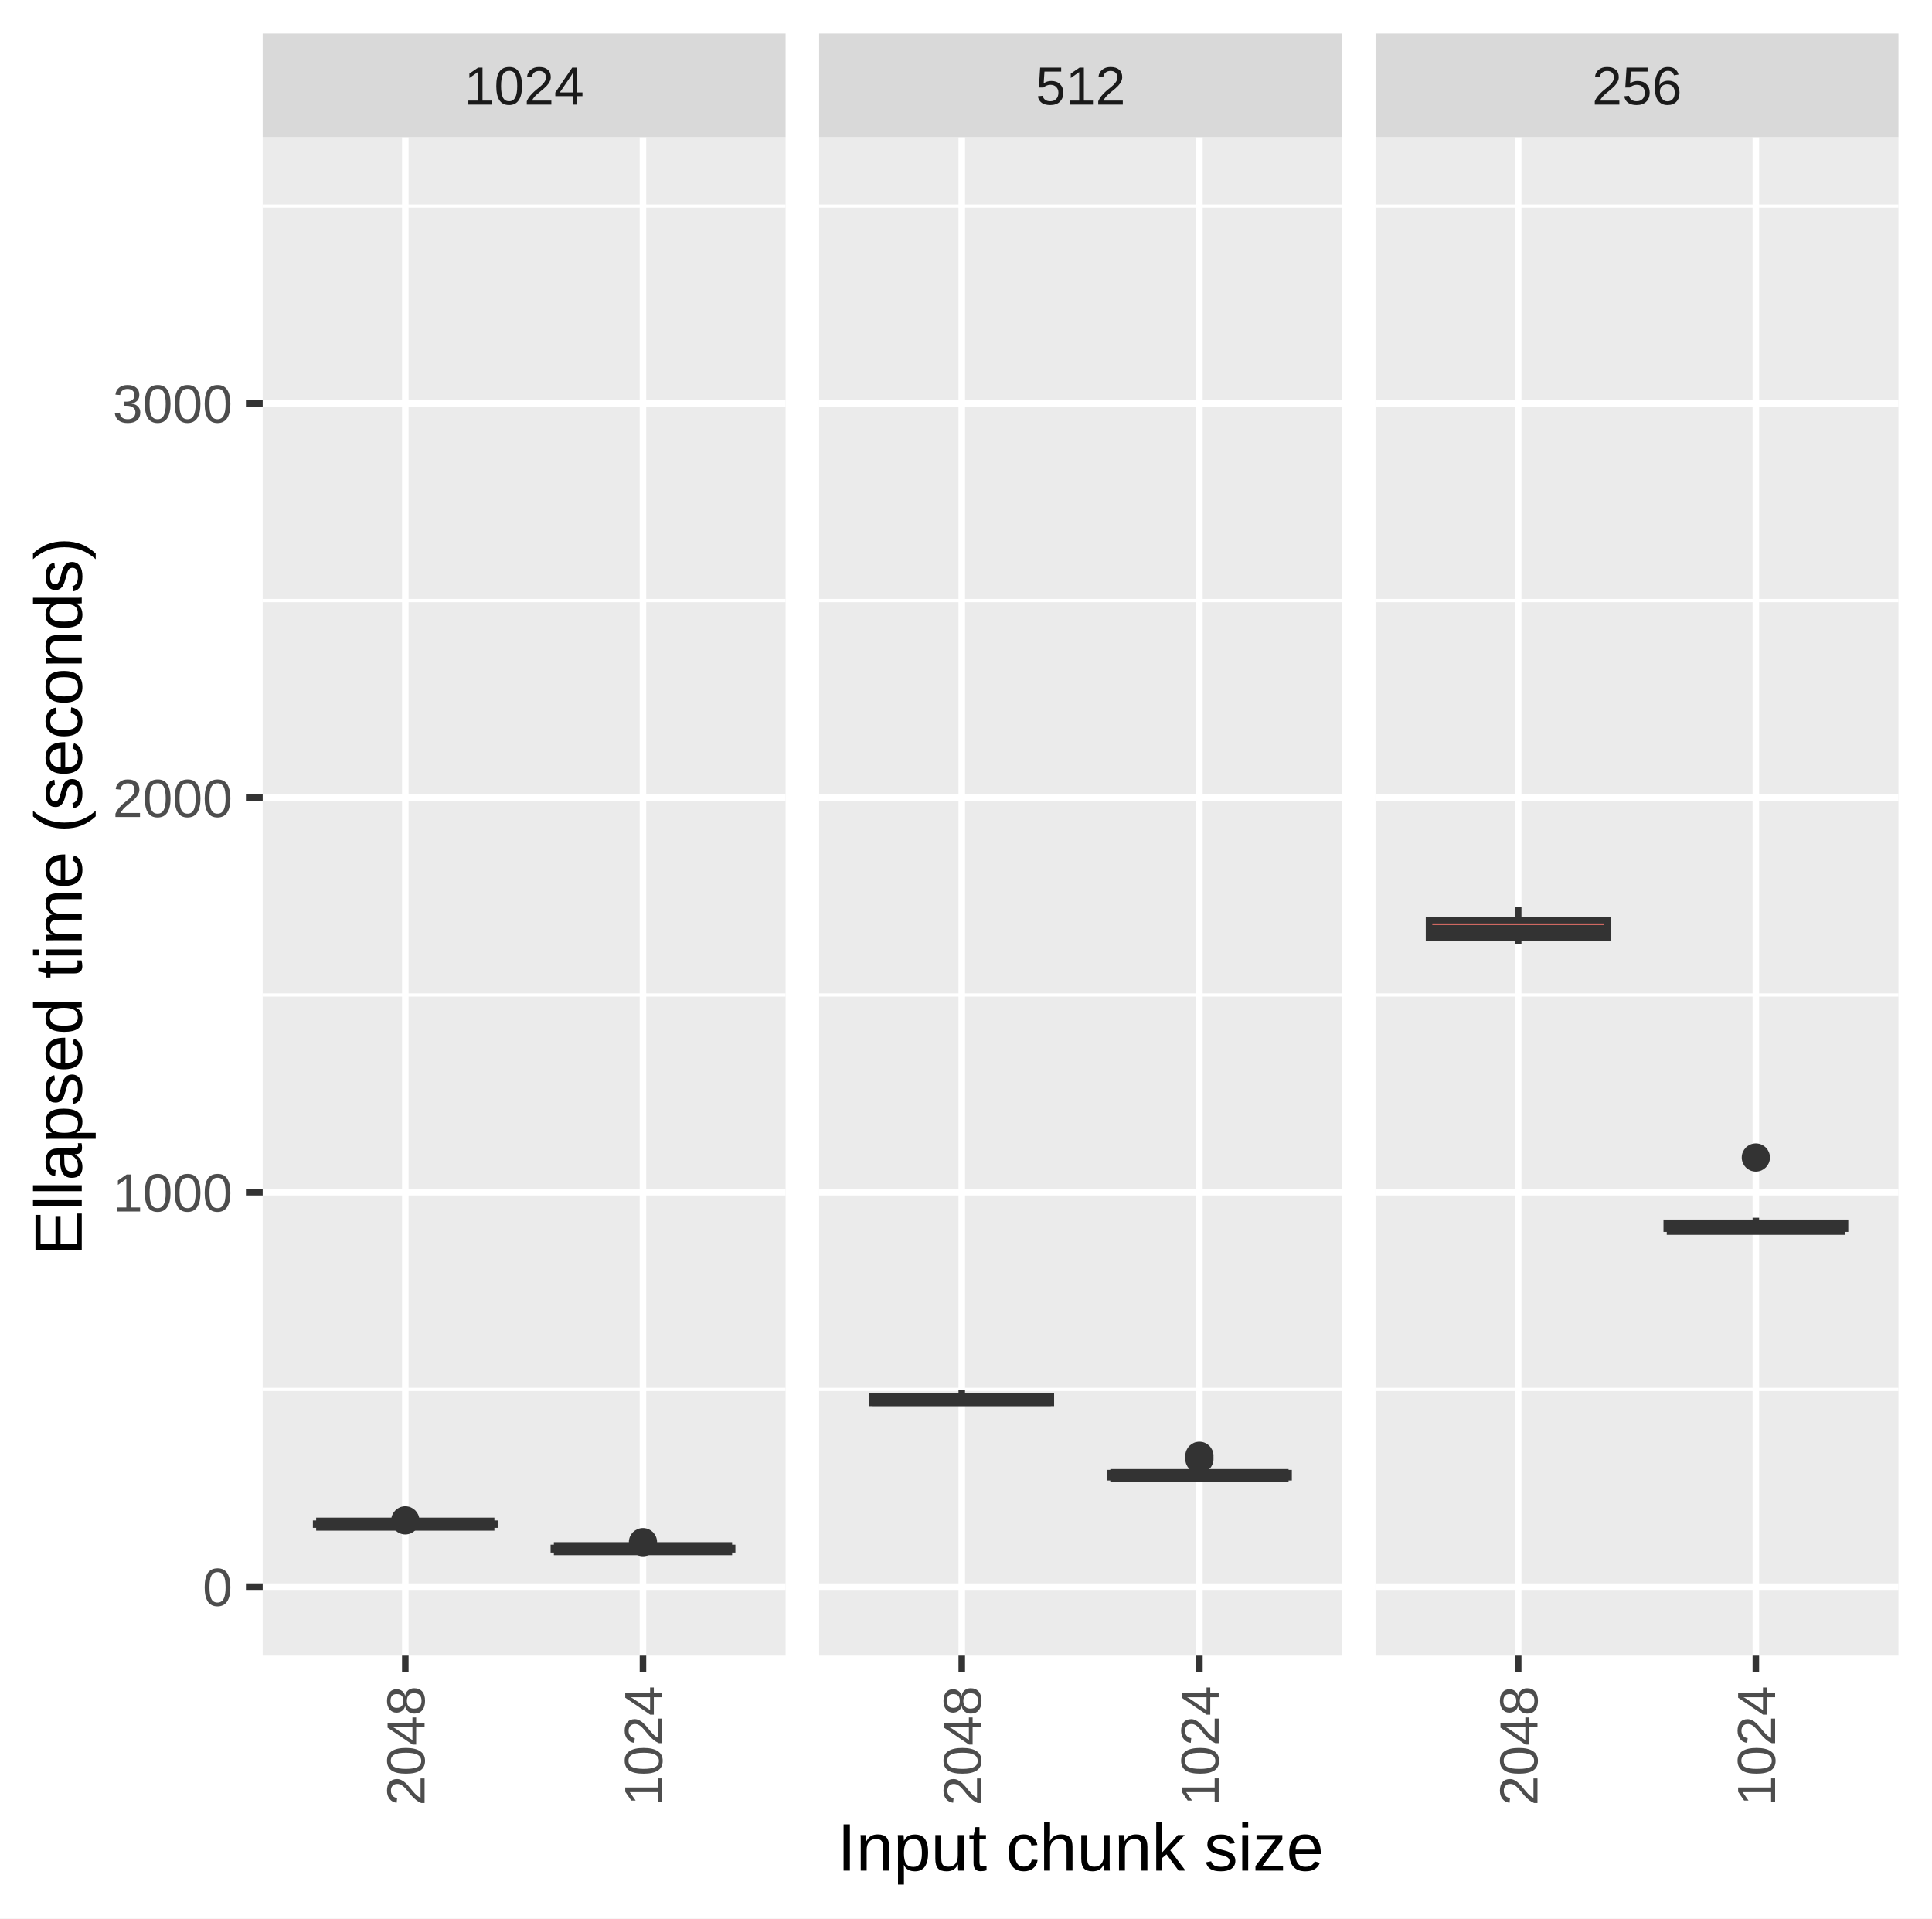
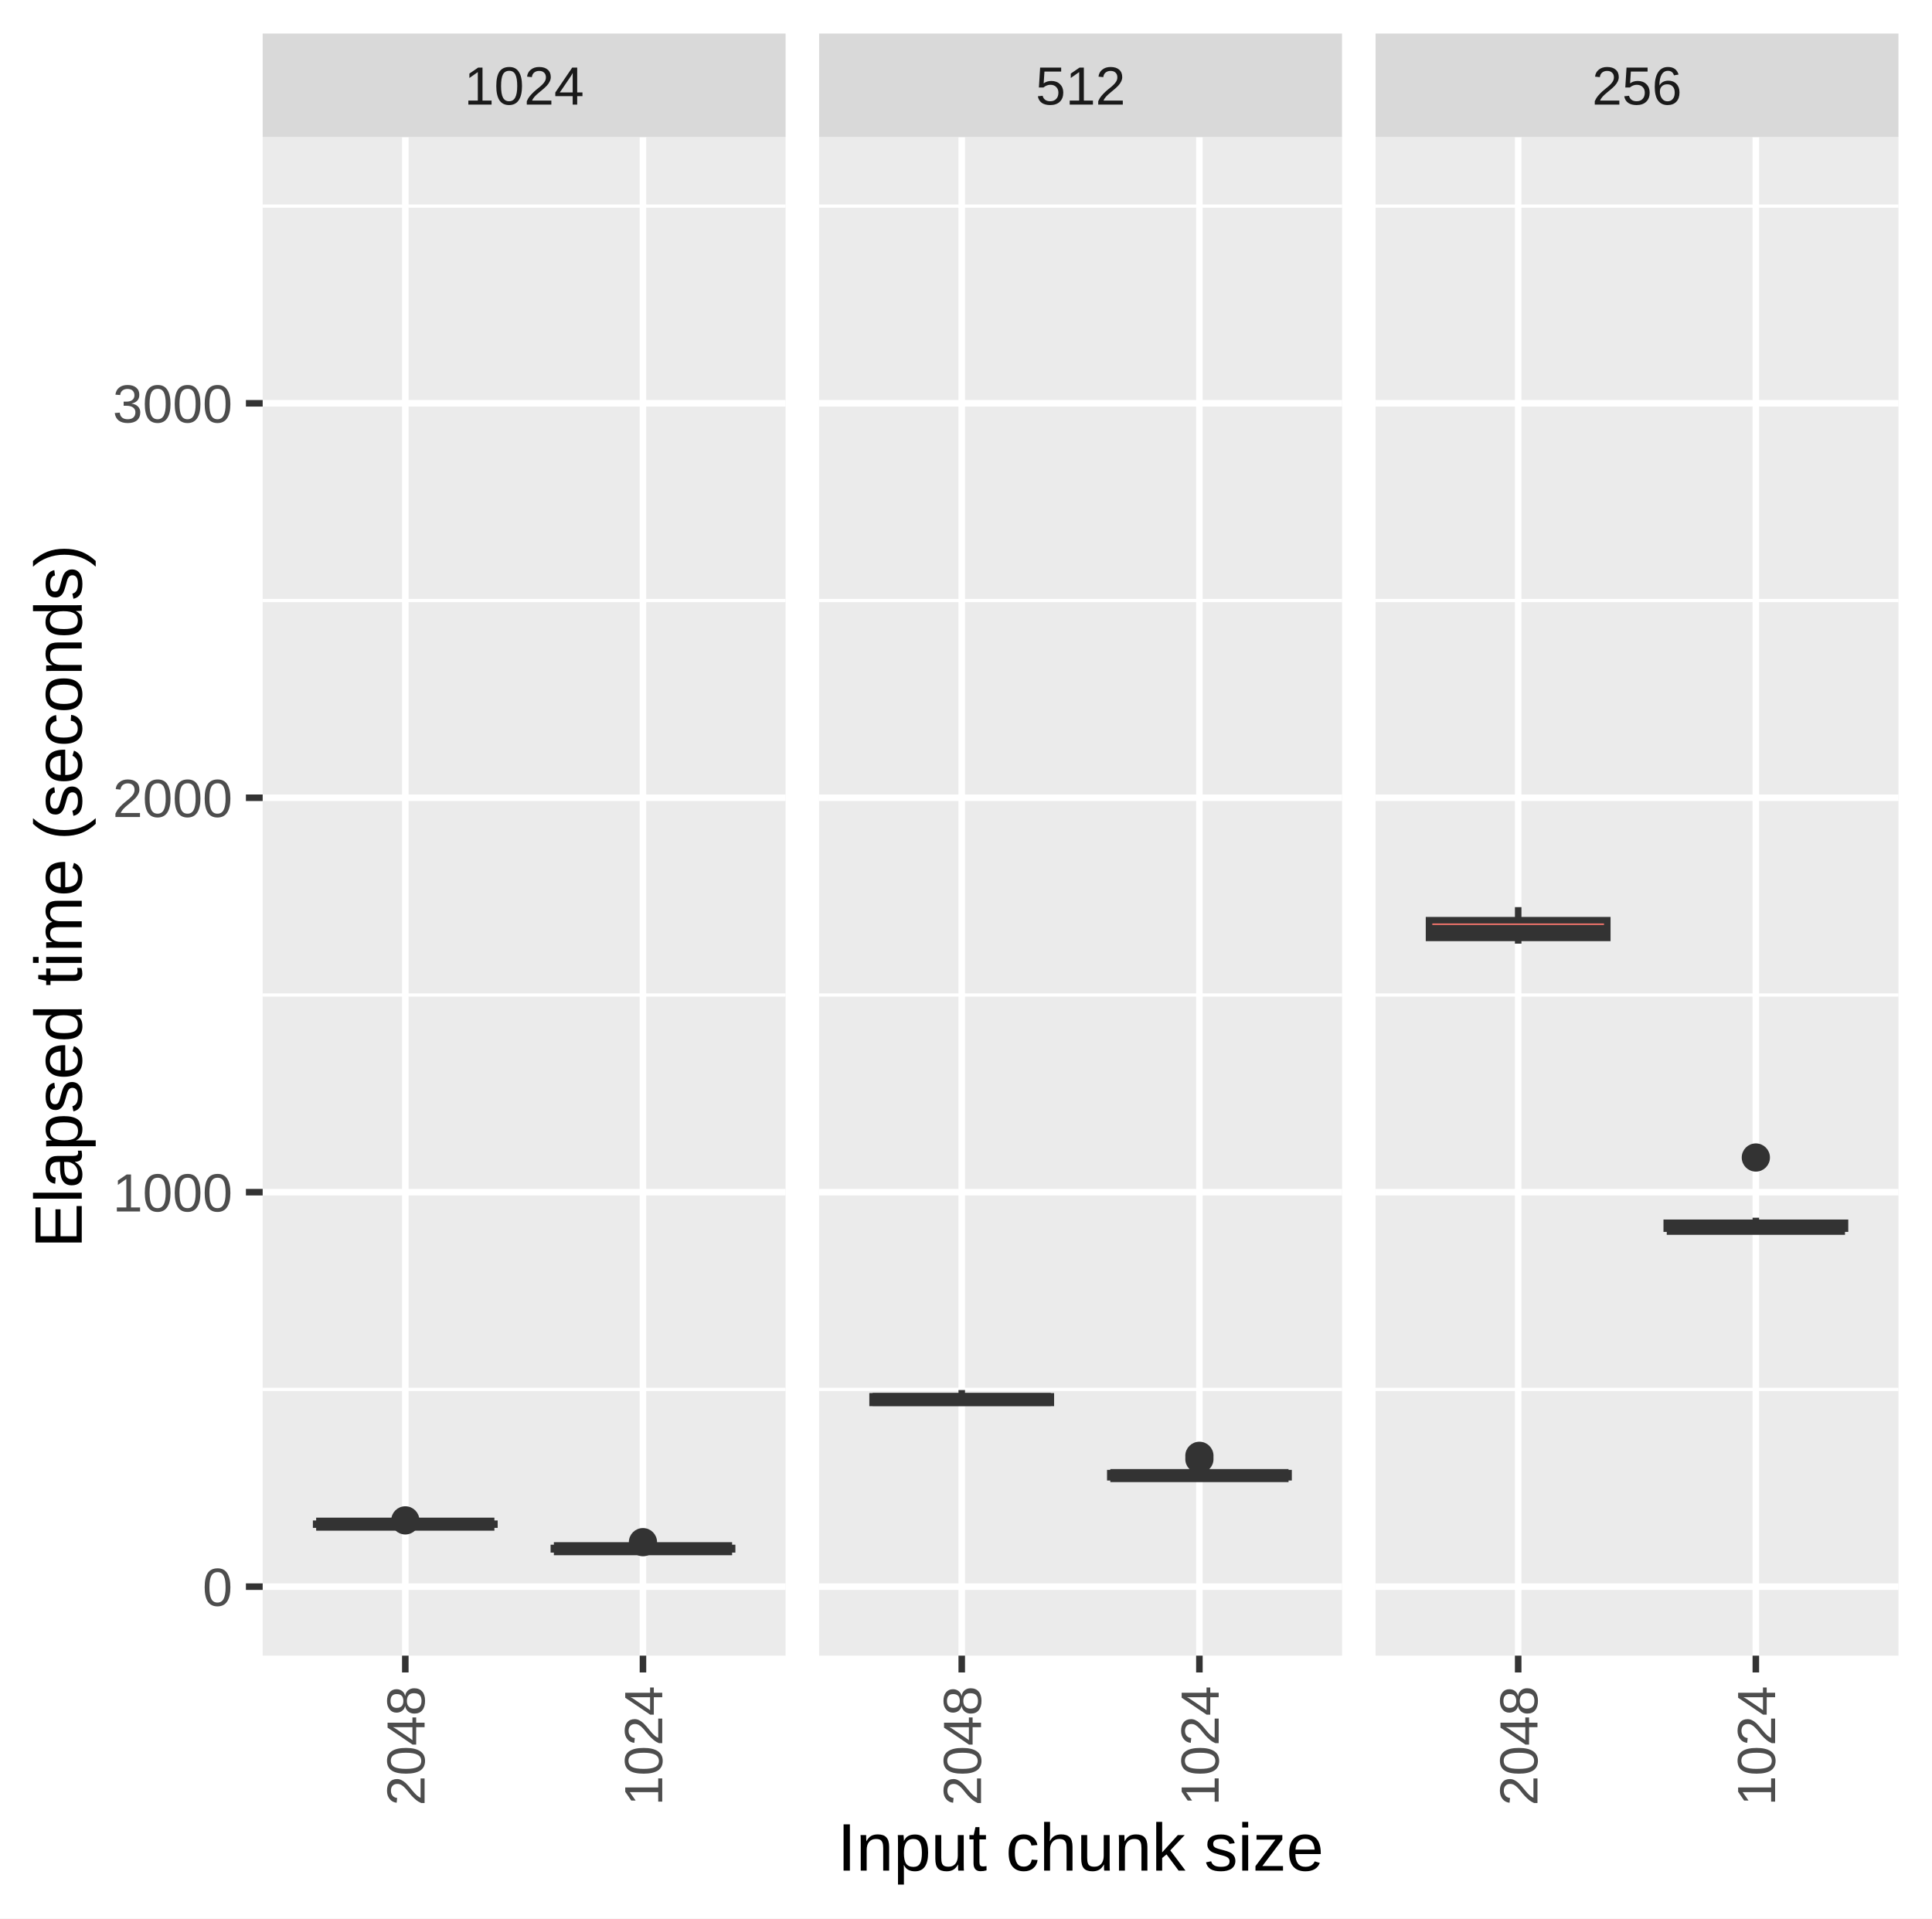
<svg xmlns="http://www.w3.org/2000/svg" class="svglite" width="315.75pt" height="313.50pt" viewBox="0 0 315.75 313.50">
  <defs>
    <style type="text/css">
    .svglite line, .svglite polyline, .svglite polygon, .svglite path, .svglite rect, .svglite circle {
      fill: none;
      stroke: #000000;
      stroke-linecap: round;
      stroke-linejoin: round;
      stroke-miterlimit: 10.00;
    }
    .svglite text {
      white-space: pre;
    }
  </style>
  </defs>
  <rect width="100%" height="100%" style="stroke: none; fill: #FFFFFF;" />
  <defs>
    <clipPath id="cpMC4wMHwzMTUuNzV8MC4wMHwzMTMuNTA=">
      <rect x="0.00" y="0.00" width="315.75" height="313.50" />
    </clipPath>
  </defs>
  <g clip-path="url(#cpMC4wMHwzMTUuNzV8MC4wMHwzMTMuNTA=)">
    <rect x="0" y="0" width="315.75" height="313.50" style="stroke-width: 1.07; stroke: #FFFFFF; fill: #FFFFFF;" />
  </g>
  <defs>
    <clipPath id="cpNDIuOTN8MTI4LjM5fDIyLjQwfDI3MC41Nw==">
      <rect x="42.93" y="22.40" width="85.46" height="248.17" />
    </clipPath>
  </defs>
  <g clip-path="url(#cpNDIuOTN8MTI4LjM5fDIyLjQwfDI3MC41Nw==)">
    <rect x="42.93" y="22.40" width="85.46" height="248.17" style="stroke-width: 1.07; stroke: none; fill: #EBEBEB;" />
    <polyline points="42.93,227.06 128.39,227.06 " style="stroke-width: 0.53; stroke: #FFFFFF; stroke-linecap: butt;" />
    <polyline points="42.93,162.60 128.39,162.60 " style="stroke-width: 0.53; stroke: #FFFFFF; stroke-linecap: butt;" />
    <polyline points="42.93,98.14 128.39,98.14 " style="stroke-width: 0.53; stroke: #FFFFFF; stroke-linecap: butt;" />
    <polyline points="42.93,33.68 128.39,33.68 " style="stroke-width: 0.53; stroke: #FFFFFF; stroke-linecap: butt;" />
    <polyline points="42.93,259.29 128.39,259.29 " style="stroke-width: 1.07; stroke: #FFFFFF; stroke-linecap: butt;" />
    <polyline points="42.93,194.83 128.39,194.83 " style="stroke-width: 1.07; stroke: #FFFFFF; stroke-linecap: butt;" />
    <polyline points="42.93,130.37 128.39,130.37 " style="stroke-width: 1.07; stroke: #FFFFFF; stroke-linecap: butt;" />
    <polyline points="42.93,65.91 128.39,65.91 " style="stroke-width: 1.07; stroke: #FFFFFF; stroke-linecap: butt;" />
    <polyline points="66.24,270.57 66.24,22.40 " style="stroke-width: 1.07; stroke: #FFFFFF; stroke-linecap: butt;" />
    <polyline points="105.08,270.57 105.08,22.40 " style="stroke-width: 1.07; stroke: #FFFFFF; stroke-linecap: butt;" />
    <circle cx="66.24" cy="248.46" r="1.95" style="stroke-width: 0.71; stroke: #333333; fill: #333333;" />
    <line x1="66.24" y1="249.01" x2="66.24" y2="248.88" style="stroke-width: 1.07; stroke: #333333; stroke-linecap: butt;" />
    <line x1="66.24" y1="249.15" x2="66.24" y2="249.34" style="stroke-width: 1.07; stroke: #333333; stroke-linecap: butt;" />
    <polygon points="51.67,249.01 51.67,249.15 80.80,249.15 80.80,249.01 51.67,249.01 " style="stroke-width: 1.07; stroke: #333333; stroke-linecap: butt; stroke-linejoin: miter; fill: #F8766D;" />
    <line x1="51.67" y1="249.08" x2="80.80" y2="249.08" style="stroke-width: 2.13; stroke: #333333; stroke-linecap: butt; stroke-linejoin: miter;" />
    <circle cx="105.08" cy="252.02" r="1.95" style="stroke-width: 0.71; stroke: #333333; fill: #333333;" />
    <line x1="105.08" y1="252.97" x2="105.08" y2="252.88" style="stroke-width: 1.07; stroke: #333333; stroke-linecap: butt;" />
    <line x1="105.08" y1="253.19" x2="105.08" y2="253.31" style="stroke-width: 1.07; stroke: #333333; stroke-linecap: butt;" />
    <polygon points="90.52,252.97 90.52,253.19 119.65,253.19 119.65,252.97 90.52,252.97 " style="stroke-width: 1.07; stroke: #333333; stroke-linecap: butt; stroke-linejoin: miter; fill: #00BFC4;" />
    <line x1="90.52" y1="253.09" x2="119.65" y2="253.09" style="stroke-width: 2.13; stroke: #333333; stroke-linecap: butt; stroke-linejoin: miter;" />
  </g>
  <g clip-path="url(#cpMC4wMHwzMTUuNzV8MC4wMHwzMTMuNTA=)">
</g>
  <defs>
    <clipPath id="cpMTMzLjg3fDIxOS4zM3wyMi40MHwyNzAuNTc=">
      <rect x="133.87" y="22.40" width="85.46" height="248.17" />
    </clipPath>
  </defs>
  <g clip-path="url(#cpMTMzLjg3fDIxOS4zM3wyMi40MHwyNzAuNTc=)">
    <rect x="133.87" y="22.40" width="85.46" height="248.17" style="stroke-width: 1.07; stroke: none; fill: #EBEBEB;" />
    <polyline points="133.87,227.06 219.33,227.06 " style="stroke-width: 0.53; stroke: #FFFFFF; stroke-linecap: butt;" />
    <polyline points="133.87,162.60 219.33,162.60 " style="stroke-width: 0.53; stroke: #FFFFFF; stroke-linecap: butt;" />
    <polyline points="133.87,98.14 219.33,98.14 " style="stroke-width: 0.53; stroke: #FFFFFF; stroke-linecap: butt;" />
    <polyline points="133.87,33.68 219.33,33.68 " style="stroke-width: 0.53; stroke: #FFFFFF; stroke-linecap: butt;" />
    <polyline points="133.87,259.29 219.33,259.29 " style="stroke-width: 1.07; stroke: #FFFFFF; stroke-linecap: butt;" />
    <polyline points="133.87,194.83 219.33,194.83 " style="stroke-width: 1.07; stroke: #FFFFFF; stroke-linecap: butt;" />
    <polyline points="133.87,130.37 219.33,130.37 " style="stroke-width: 1.07; stroke: #FFFFFF; stroke-linecap: butt;" />
    <polyline points="133.87,65.91 219.33,65.91 " style="stroke-width: 1.07; stroke: #FFFFFF; stroke-linecap: butt;" />
    <polyline points="157.18,270.57 157.18,22.40 " style="stroke-width: 1.07; stroke: #FFFFFF; stroke-linecap: butt;" />
    <polyline points="196.02,270.57 196.02,22.40 " style="stroke-width: 1.07; stroke: #FFFFFF; stroke-linecap: butt;" />
    <line x1="157.18" y1="228.19" x2="157.18" y2="227.16" style="stroke-width: 1.07; stroke: #333333; stroke-linecap: butt;" />
    <line x1="157.18" y1="229.26" x2="157.18" y2="229.42" style="stroke-width: 1.07; stroke: #333333; stroke-linecap: butt;" />
    <polygon points="142.61,228.19 142.61,229.26 171.74,229.26 171.74,228.19 142.61,228.19 " style="stroke-width: 1.07; stroke: #333333; stroke-linecap: butt; stroke-linejoin: miter; fill: #F8766D;" />
    <line x1="142.61" y1="228.70" x2="171.74" y2="228.70" style="stroke-width: 2.13; stroke: #333333; stroke-linecap: butt; stroke-linejoin: miter;" />
    <circle cx="196.02" cy="238.44" r="1.95" style="stroke-width: 0.71; stroke: #333333; fill: #333333;" />
    <circle cx="196.02" cy="237.91" r="1.95" style="stroke-width: 0.71; stroke: #333333; fill: #333333;" />
    <line x1="196.02" y1="240.74" x2="196.02" y2="240.74" style="stroke-width: 1.07; stroke: #333333; stroke-linecap: butt;" />
    <line x1="196.02" y1="241.41" x2="196.02" y2="241.60" style="stroke-width: 1.07; stroke: #333333; stroke-linecap: butt;" />
    <polygon points="181.46,240.74 181.46,241.41 210.59,241.41 210.59,240.74 181.46,240.74 " style="stroke-width: 1.07; stroke: #333333; stroke-linecap: butt; stroke-linejoin: miter; fill: #00BFC4;" />
    <line x1="181.46" y1="241.14" x2="210.59" y2="241.14" style="stroke-width: 2.13; stroke: #333333; stroke-linecap: butt; stroke-linejoin: miter;" />
  </g>
  <g clip-path="url(#cpMC4wMHwzMTUuNzV8MC4wMHwzMTMuNTA=)">
</g>
  <defs>
    <clipPath id="cpMjI0LjgxfDMxMC4yN3wyMi40MHwyNzAuNTc=">
      <rect x="224.81" y="22.40" width="85.46" height="248.17" />
    </clipPath>
  </defs>
  <g clip-path="url(#cpMjI0LjgxfDMxMC4yN3wyMi40MHwyNzAuNTc=)">
    <rect x="224.81" y="22.40" width="85.46" height="248.17" style="stroke-width: 1.07; stroke: none; fill: #EBEBEB;" />
    <polyline points="224.81,227.06 310.27,227.06 " style="stroke-width: 0.53; stroke: #FFFFFF; stroke-linecap: butt;" />
    <polyline points="224.81,162.60 310.27,162.60 " style="stroke-width: 0.53; stroke: #FFFFFF; stroke-linecap: butt;" />
    <polyline points="224.81,98.14 310.27,98.14 " style="stroke-width: 0.53; stroke: #FFFFFF; stroke-linecap: butt;" />
    <polyline points="224.81,33.68 310.27,33.68 " style="stroke-width: 0.53; stroke: #FFFFFF; stroke-linecap: butt;" />
    <polyline points="224.81,259.29 310.27,259.29 " style="stroke-width: 1.07; stroke: #FFFFFF; stroke-linecap: butt;" />
    <polyline points="224.81,194.83 310.27,194.83 " style="stroke-width: 1.07; stroke: #FFFFFF; stroke-linecap: butt;" />
    <polyline points="224.81,130.37 310.27,130.37 " style="stroke-width: 1.07; stroke: #FFFFFF; stroke-linecap: butt;" />
    <polyline points="224.81,65.91 310.27,65.91 " style="stroke-width: 1.07; stroke: #FFFFFF; stroke-linecap: butt;" />
    <polyline points="248.12,270.57 248.12,22.40 " style="stroke-width: 1.07; stroke: #FFFFFF; stroke-linecap: butt;" />
    <polyline points="286.96,270.57 286.96,22.40 " style="stroke-width: 1.07; stroke: #FFFFFF; stroke-linecap: butt;" />
    <line x1="248.12" y1="150.38" x2="248.12" y2="148.24" style="stroke-width: 1.07; stroke: #333333; stroke-linecap: butt;" />
    <line x1="248.12" y1="153.27" x2="248.12" y2="154.21" style="stroke-width: 1.07; stroke: #333333; stroke-linecap: butt;" />
    <polygon points="233.55,150.38 233.55,153.27 262.68,153.27 262.68,150.38 233.55,150.38 " style="stroke-width: 1.07; stroke: #333333; stroke-linecap: butt; stroke-linejoin: miter; fill: #F8766D;" />
    <line x1="233.55" y1="152.22" x2="262.68" y2="152.22" style="stroke-width: 2.13; stroke: #333333; stroke-linecap: butt; stroke-linejoin: miter;" />
    <circle cx="286.96" cy="189.16" r="1.95" style="stroke-width: 0.71; stroke: #333333; fill: #333333;" />
    <line x1="286.96" y1="199.83" x2="286.96" y2="199.00" style="stroke-width: 1.07; stroke: #333333; stroke-linecap: butt;" />
    <line x1="286.96" y1="200.78" x2="286.96" y2="200.89" style="stroke-width: 1.07; stroke: #333333; stroke-linecap: butt;" />
    <polygon points="272.40,199.83 272.40,200.78 301.53,200.78 301.53,199.83 272.40,199.83 " style="stroke-width: 1.07; stroke: #333333; stroke-linecap: butt; stroke-linejoin: miter; fill: #00BFC4;" />
    <line x1="272.40" y1="200.73" x2="301.53" y2="200.73" style="stroke-width: 2.13; stroke: #333333; stroke-linecap: butt; stroke-linejoin: miter;" />
  </g>
  <g clip-path="url(#cpMC4wMHwzMTUuNzV8MC4wMHwzMTMuNTA=)">
</g>
  <defs>
    <clipPath id="cpNDIuOTN8MTI4LjM5fDUuNDh8MjIuNDA=">
      <rect x="42.93" y="5.48" width="85.46" height="16.92" />
    </clipPath>
  </defs>
  <g clip-path="url(#cpNDIuOTN8MTI4LjM5fDUuNDh8MjIuNDA=)">
    <rect x="42.93" y="5.48" width="85.46" height="16.92" style="stroke-width: 1.07; stroke: none; fill: #D9D9D9;" />
    <text x="85.66" y="17.09" text-anchor="middle" style="font-size: 8.80px;fill: #1A1A1A; font-family: &quot;Arial&quot;;" textLength="19.58px" lengthAdjust="spacingAndGlyphs">1024</text>
  </g>
  <g clip-path="url(#cpMC4wMHwzMTUuNzV8MC4wMHwzMTMuNTA=)">
</g>
  <defs>
    <clipPath id="cpMTMzLjg3fDIxOS4zM3w1LjQ4fDIyLjQw">
      <rect x="133.87" y="5.48" width="85.46" height="16.92" />
    </clipPath>
  </defs>
  <g clip-path="url(#cpMTMzLjg3fDIxOS4zM3w1LjQ4fDIyLjQw)">
    <rect x="133.87" y="5.48" width="85.46" height="16.92" style="stroke-width: 1.07; stroke: none; fill: #D9D9D9;" />
    <text x="176.60" y="17.09" text-anchor="middle" style="font-size: 8.80px;fill: #1A1A1A; font-family: &quot;Arial&quot;;" textLength="14.69px" lengthAdjust="spacingAndGlyphs">512</text>
  </g>
  <g clip-path="url(#cpMC4wMHwzMTUuNzV8MC4wMHwzMTMuNTA=)">
</g>
  <defs>
    <clipPath id="cpMjI0LjgxfDMxMC4yN3w1LjQ4fDIyLjQw">
      <rect x="224.81" y="5.48" width="85.46" height="16.92" />
    </clipPath>
  </defs>
  <g clip-path="url(#cpMjI0LjgxfDMxMC4yN3w1LjQ4fDIyLjQw)">
    <rect x="224.81" y="5.48" width="85.46" height="16.92" style="stroke-width: 1.07; stroke: none; fill: #D9D9D9;" />
    <text x="267.54" y="17.09" text-anchor="middle" style="font-size: 8.80px;fill: #1A1A1A; font-family: &quot;Arial&quot;;" textLength="14.69px" lengthAdjust="spacingAndGlyphs">256</text>
  </g>
  <g clip-path="url(#cpMC4wMHwzMTUuNzV8MC4wMHwzMTMuNTA=)">
    <polyline points="66.24,273.31 66.24,270.57 " style="stroke-width: 1.07; stroke: #333333; stroke-linecap: butt;" />
    <polyline points="105.08,273.31 105.08,270.57 " style="stroke-width: 1.07; stroke: #333333; stroke-linecap: butt;" />
    <text transform="translate(69.39,295.09) rotate(-90)" style="font-size: 8.80px;fill: #4D4D4D; font-family: &quot;Arial&quot;;" textLength="19.58px" lengthAdjust="spacingAndGlyphs">2048</text>
    <text transform="translate(108.23,295.09) rotate(-90)" style="font-size: 8.80px;fill: #4D4D4D; font-family: &quot;Arial&quot;;" textLength="19.58px" lengthAdjust="spacingAndGlyphs">1024</text>
    <polyline points="157.18,273.31 157.18,270.57 " style="stroke-width: 1.07; stroke: #333333; stroke-linecap: butt;" />
    <polyline points="196.02,273.31 196.02,270.57 " style="stroke-width: 1.07; stroke: #333333; stroke-linecap: butt;" />
    <text transform="translate(160.33,295.09) rotate(-90)" style="font-size: 8.80px;fill: #4D4D4D; font-family: &quot;Arial&quot;;" textLength="19.58px" lengthAdjust="spacingAndGlyphs">2048</text>
    <text transform="translate(199.17,295.09) rotate(-90)" style="font-size: 8.80px;fill: #4D4D4D; font-family: &quot;Arial&quot;;" textLength="19.58px" lengthAdjust="spacingAndGlyphs">1024</text>
    <polyline points="248.12,273.31 248.12,270.57 " style="stroke-width: 1.07; stroke: #333333; stroke-linecap: butt;" />
    <polyline points="286.96,273.31 286.96,270.57 " style="stroke-width: 1.07; stroke: #333333; stroke-linecap: butt;" />
    <text transform="translate(251.27,295.09) rotate(-90)" style="font-size: 8.80px;fill: #4D4D4D; font-family: &quot;Arial&quot;;" textLength="19.58px" lengthAdjust="spacingAndGlyphs">2048</text>
    <text transform="translate(290.11,295.09) rotate(-90)" style="font-size: 8.80px;fill: #4D4D4D; font-family: &quot;Arial&quot;;" textLength="19.58px" lengthAdjust="spacingAndGlyphs">1024</text>
    <text x="38.00" y="262.44" text-anchor="end" style="font-size: 8.80px;fill: #4D4D4D; font-family: &quot;Arial&quot;;" textLength="4.90px" lengthAdjust="spacingAndGlyphs">0</text>
    <text x="38.00" y="197.98" text-anchor="end" style="font-size: 8.80px;fill: #4D4D4D; font-family: &quot;Arial&quot;;" textLength="19.58px" lengthAdjust="spacingAndGlyphs">1000</text>
    <text x="38.00" y="133.52" text-anchor="end" style="font-size: 8.80px;fill: #4D4D4D; font-family: &quot;Arial&quot;;" textLength="19.58px" lengthAdjust="spacingAndGlyphs">2000</text>
    <text x="38.00" y="69.06" text-anchor="end" style="font-size: 8.80px;fill: #4D4D4D; font-family: &quot;Arial&quot;;" textLength="19.58px" lengthAdjust="spacingAndGlyphs">3000</text>
    <polyline points="40.19,259.29 42.93,259.29 " style="stroke-width: 1.07; stroke: #333333; stroke-linecap: butt;" />
    <polyline points="40.19,194.83 42.93,194.83 " style="stroke-width: 1.07; stroke: #333333; stroke-linecap: butt;" />
    <polyline points="40.19,130.37 42.93,130.37 " style="stroke-width: 1.07; stroke: #333333; stroke-linecap: butt;" />
    <polyline points="40.19,65.91 42.93,65.91 " style="stroke-width: 1.07; stroke: #333333; stroke-linecap: butt;" />
    <text x="176.60" y="305.70" text-anchor="middle" style="font-size: 11.00px; font-family: &quot;Arial&quot;;" textLength="79.52px" lengthAdjust="spacingAndGlyphs">Input chunk size</text>
-     <text transform="translate(13.36,146.48) rotate(-90)" text-anchor="middle" style="font-size: 11.00px; font-family: &quot;Arial&quot;;" textLength="117.42px" lengthAdjust="spacingAndGlyphs">Ellapsed time (seconds)</text>
+     <text transform="translate(13.36,146.48) rotate(-90)" text-anchor="middle" style="font-size: 11.00px; font-family: &quot;Arial&quot;;" textLength="114.98px" lengthAdjust="spacingAndGlyphs">Elapsed time (seconds)</text>
  </g>
</svg>
